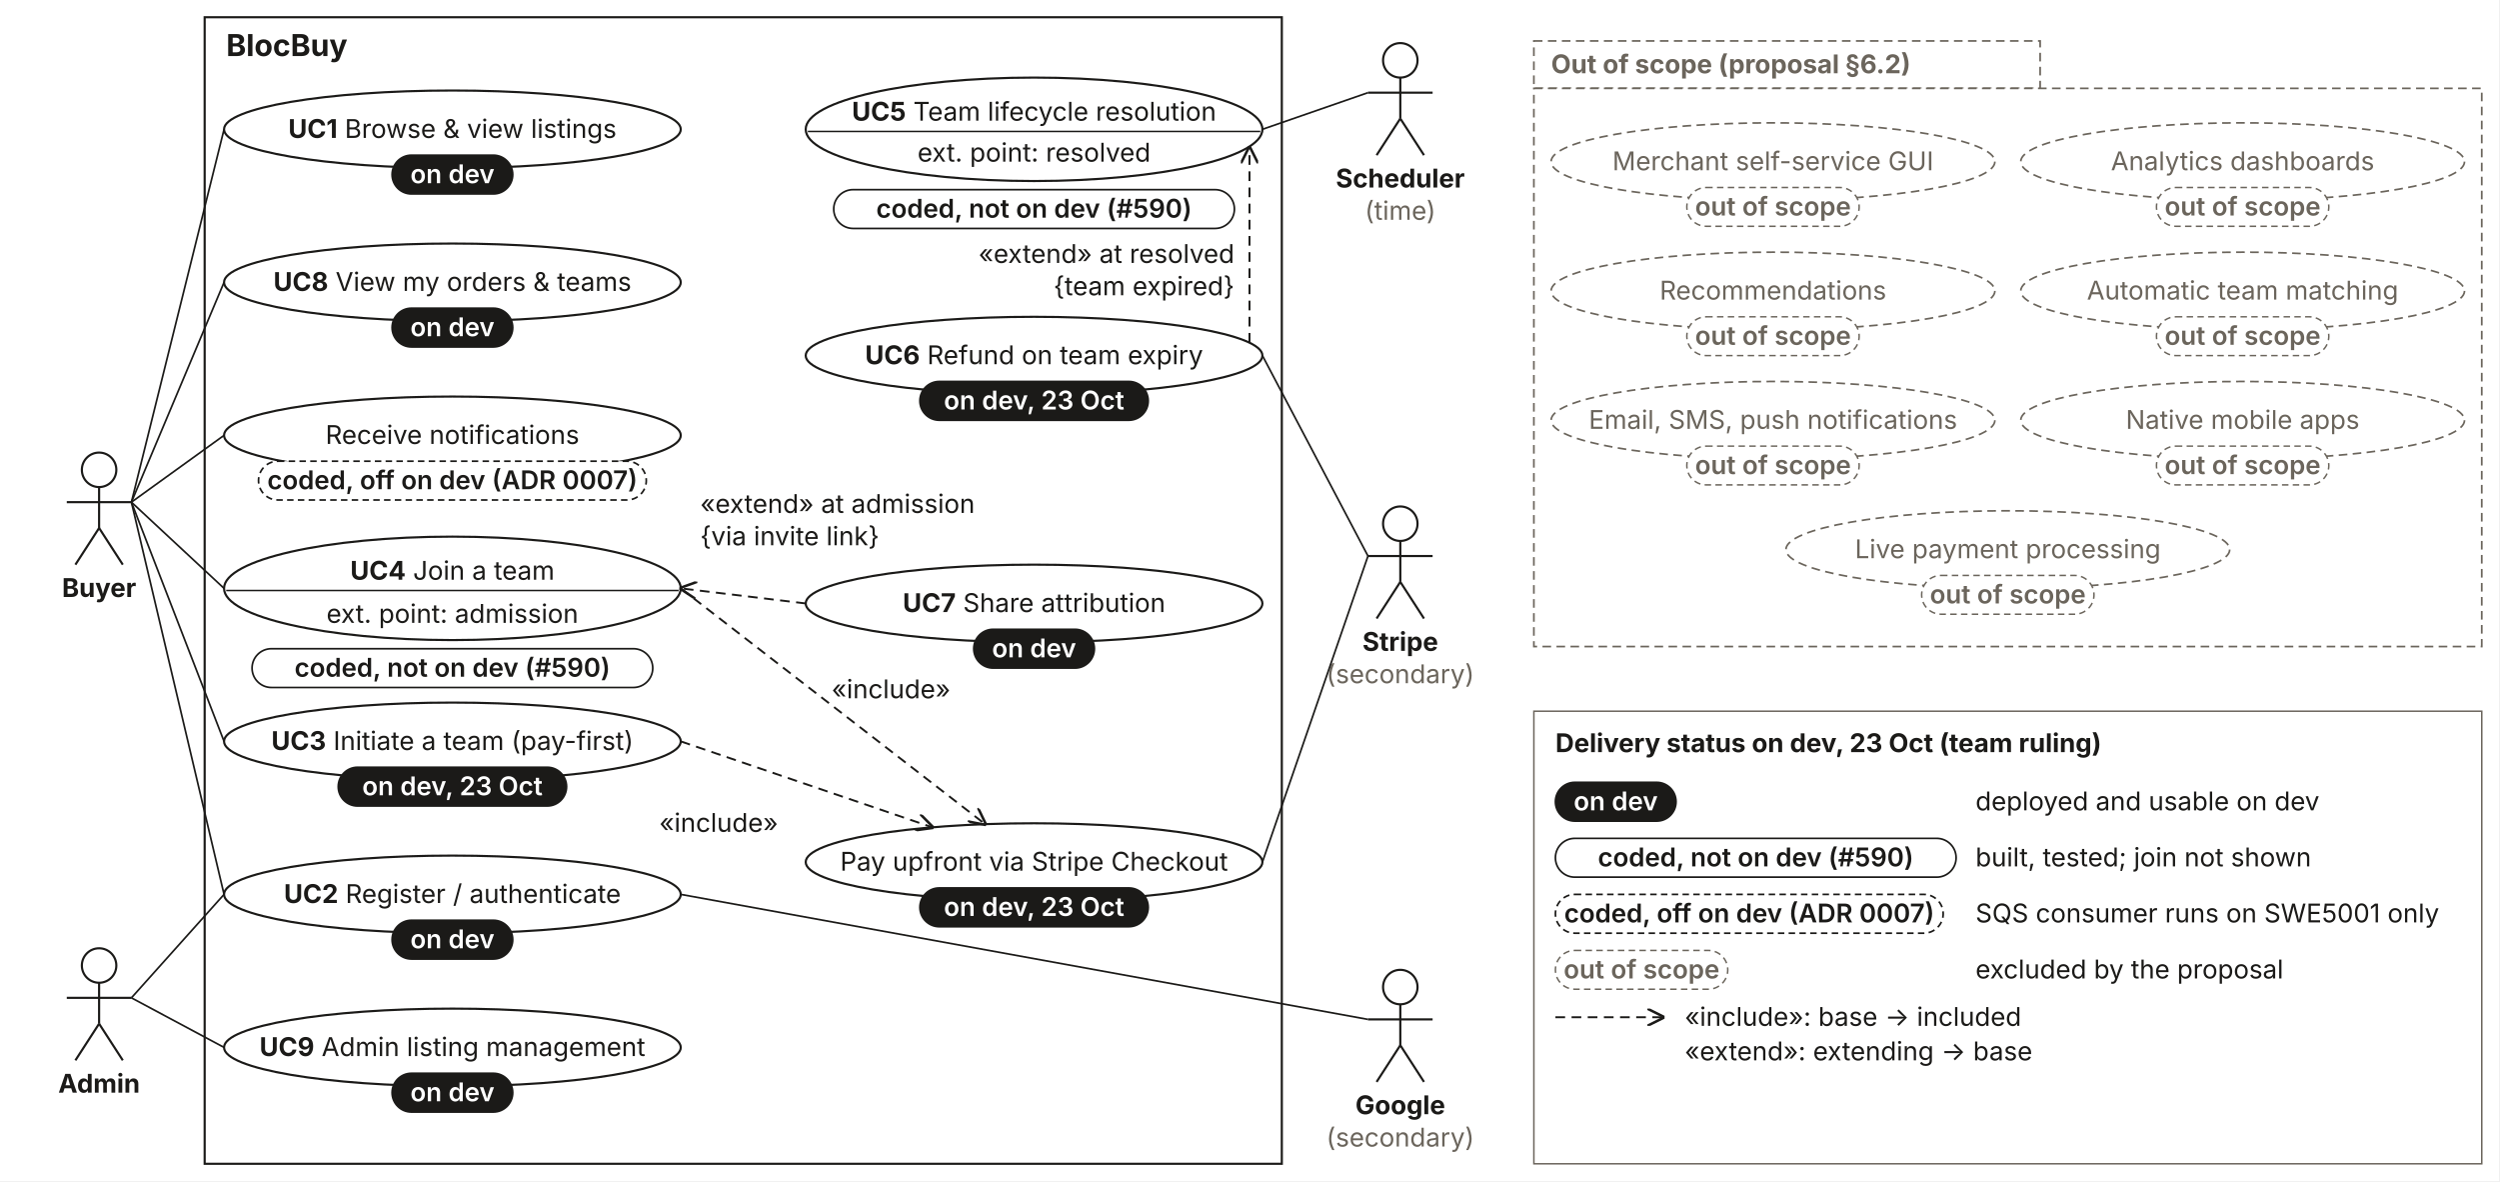
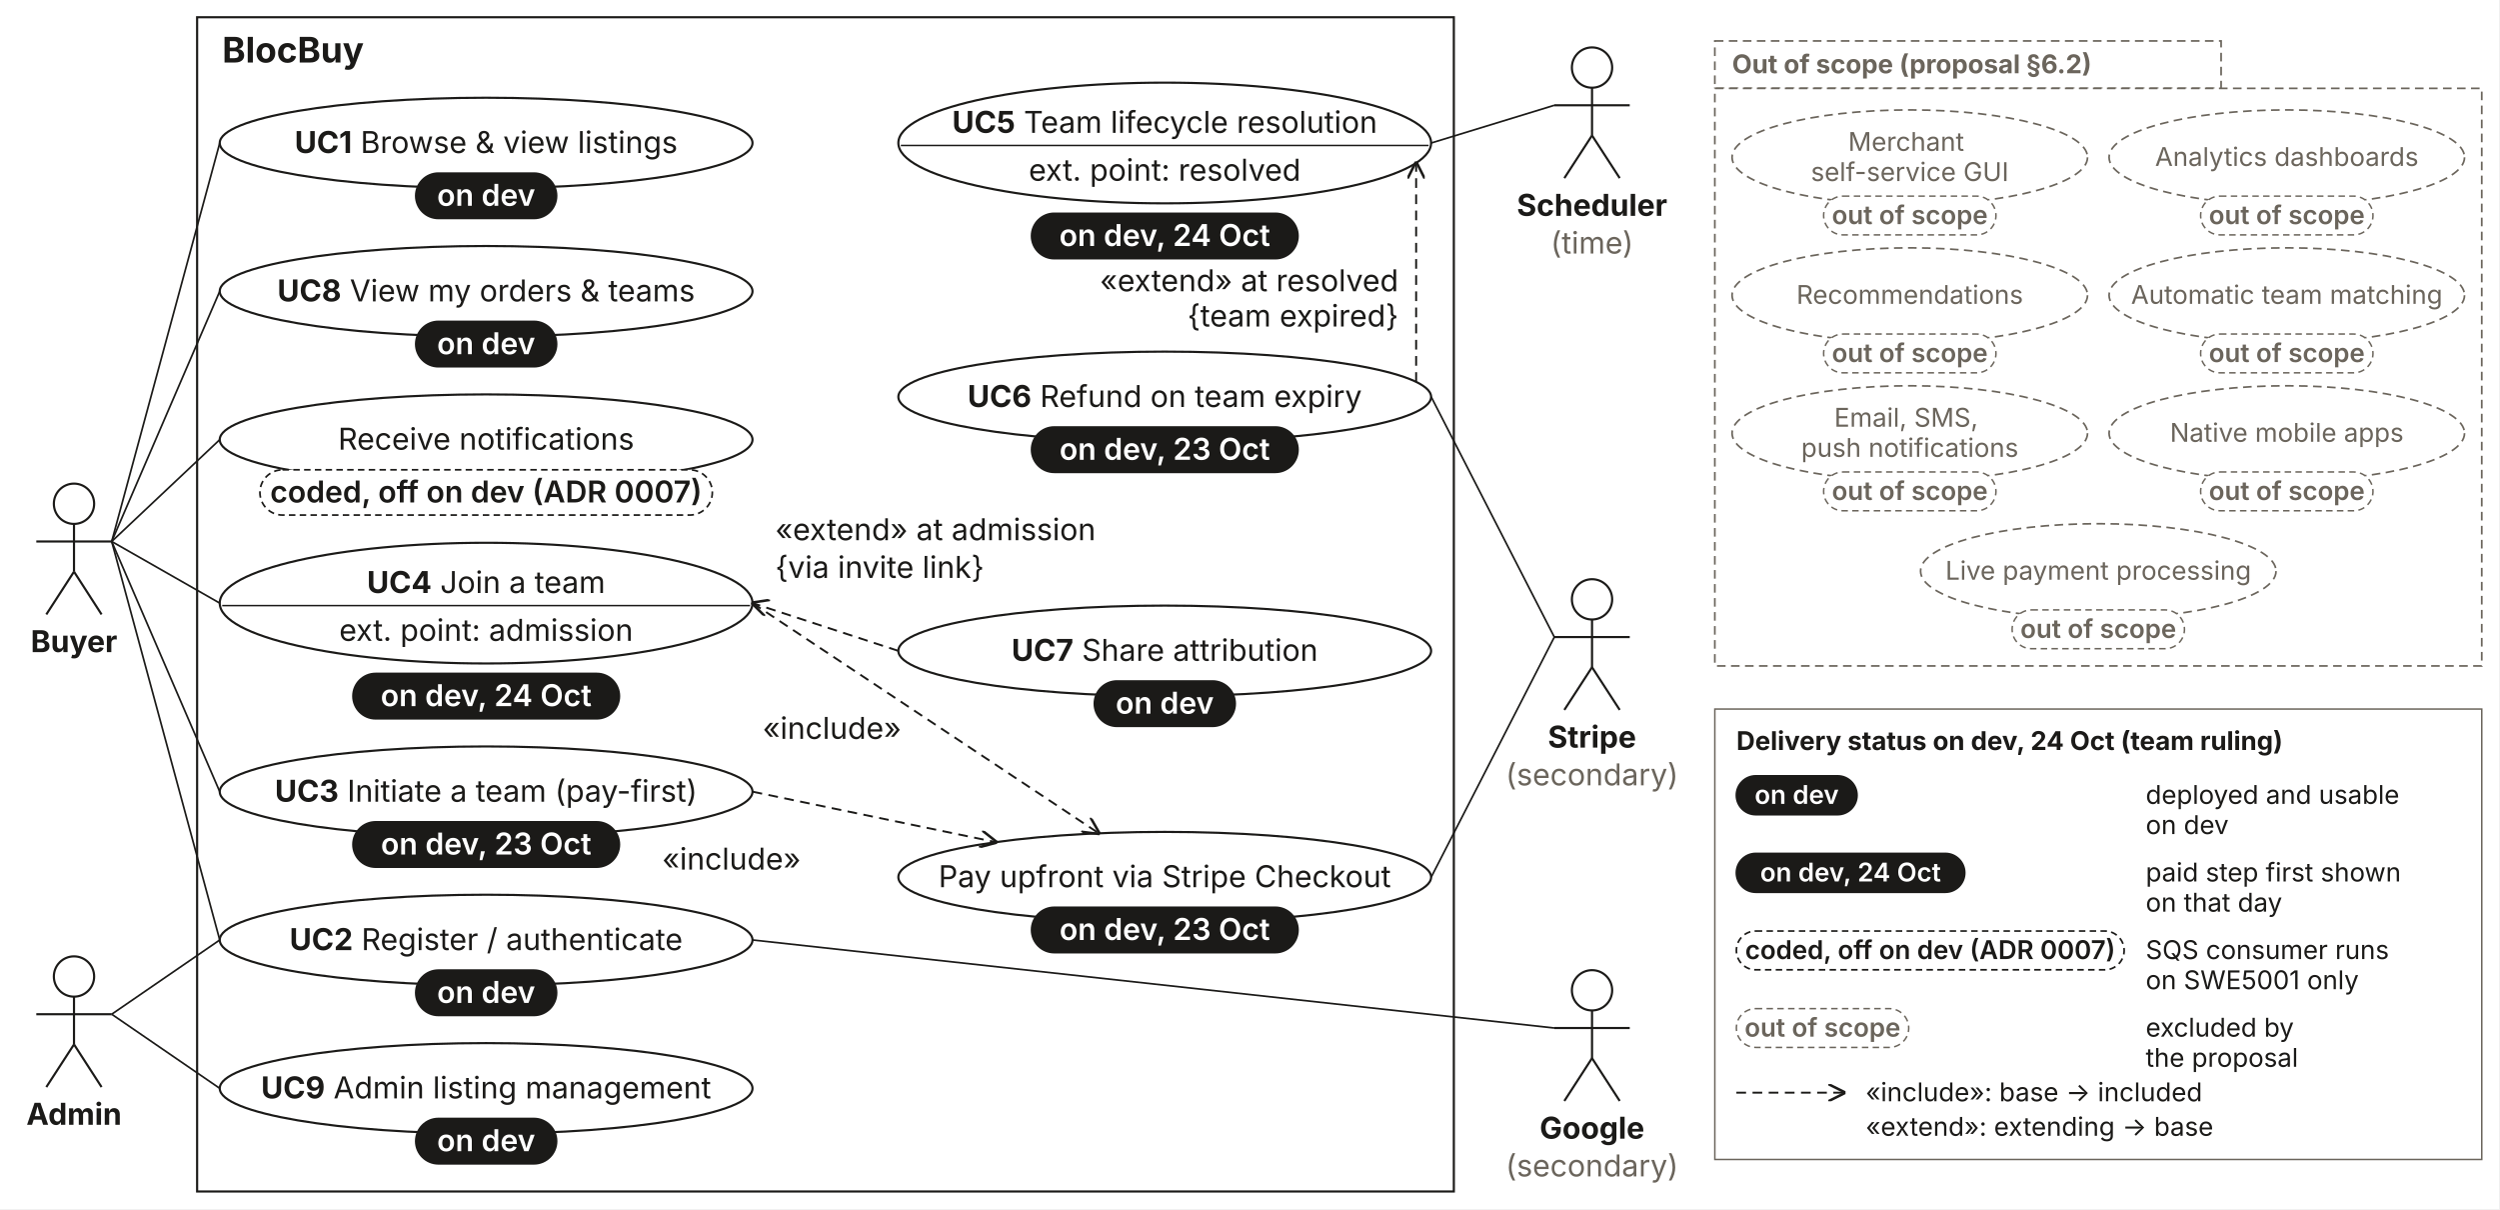
- <svg xmlns="http://www.w3.org/2000/svg" width="2320" height="1096" viewBox="0 0 2320 1096" font-family="Inter, Helvetica, Arial, sans-serif">
+ <svg xmlns="http://www.w3.org/2000/svg" width="2320" height="1122" viewBox="0 0 2320 1122" font-family="Inter, Helvetica, Arial, sans-serif">
  <defs>
    <marker id="ucdOpen" viewBox="0 0 12 12" refX="11" refY="6" markerWidth="16" markerHeight="16" markerUnits="userSpaceOnUse" orient="auto-start-reverse">
      <path d="M0,0 L12,6 L0,12" fill="none" stroke="#1B1A18" stroke-width="1.8" />
    </marker>
    <marker id="ucdOpenRed" viewBox="0 0 12 12" refX="11" refY="6" markerWidth="16" markerHeight="16" markerUnits="userSpaceOnUse" orient="auto-start-reverse">
      <path d="M0,0 L12,6 L0,12" fill="none" stroke="#E8402A" stroke-width="1.8" />
    </marker>
    <marker id="ucdOpenGrey" viewBox="0 0 12 12" refX="11" refY="6" markerWidth="16" markerHeight="16" markerUnits="userSpaceOnUse" orient="auto-start-reverse">
      <path d="M0,0 L12,6 L0,12" fill="none" stroke="#6B655C" stroke-width="1.8" />
    </marker>
    <marker id="ucdFill" viewBox="0 0 12 12" refX="11" refY="6" markerWidth="16" markerHeight="16" markerUnits="userSpaceOnUse" orient="auto-start-reverse">
      <path d="M0,0 L12,6 L0,12 Z" fill="#1B1A18" />
    </marker>
    <marker id="ucdFillRed" viewBox="0 0 12 12" refX="11" refY="6" markerWidth="16" markerHeight="16" markerUnits="userSpaceOnUse" orient="auto-start-reverse">
      <path d="M0,0 L12,6 L0,12 Z" fill="#E8402A" />
    </marker>
    <marker id="ucdFillBlue" viewBox="0 0 12 12" refX="11" refY="6" markerWidth="16" markerHeight="16" markerUnits="userSpaceOnUse" orient="auto-start-reverse">
      <path d="M0,0 L12,6 L0,12 Z" fill="#3E5CD9" />
    </marker>
  </defs>
-   <rect x="0" y="0" width="2320" height="1096" fill="#FFFFFF" />
-   <rect x="190" y="16" width="1000" height="1064" fill="#FFFFFF" stroke="#1B1A18" stroke-width="2" />
-   <text x="210" y="52" font-size="28" font-weight="700" text-anchor="start" fill="#1B1A18">BlocBuy</text>
-   <ellipse cx="420" cy="120" rx="212" ry="36" fill="#FFFFFF" stroke="#1B1A18" stroke-width="2" />
-   <text x="420" y="128" font-size="24" text-anchor="middle" fill="#1B1A18">
+   <rect x="0" y="0" width="2320" height="1122" fill="#FFFFFF" />
+   <rect x="183" y="16" width="1166.7" height="1089.7" fill="#FFFFFF" stroke="#1B1A18" stroke-width="2" />
+   <text x="206.3" y="58" font-size="32.7" font-weight="700" text-anchor="start" fill="#1B1A18">BlocBuy</text>
+   <ellipse cx="451.3" cy="132.7" rx="247.3" ry="42" fill="#FFFFFF" stroke="#1B1A18" stroke-width="2" />
+   <text x="451.3" y="142" font-size="28" text-anchor="middle" fill="#1B1A18">
    <tspan font-weight="700">UC1</tspan> Browse &amp; view listings</text>
-   <rect x="364" y="144" width="112" height="36" rx="18" fill="#1B1A18" stroke="#1B1A18" stroke-width="1.6" />
-   <text x="420" y="170" font-size="24" font-weight="600" text-anchor="middle" fill="#FFFFFF">on dev</text>
-   <ellipse cx="420" cy="262" rx="212" ry="36" fill="#FFFFFF" stroke="#1B1A18" stroke-width="2" />
-   <text x="420" y="270" font-size="24" text-anchor="middle" fill="#1B1A18">
+   <rect x="386" y="160.7" width="130.7" height="42" rx="21" fill="#1B1A18" stroke="#1B1A18" stroke-width="1.6" />
+   <text x="451.3" y="191" font-size="28" font-weight="600" text-anchor="middle" fill="#FFFFFF">on dev</text>
+   <ellipse cx="451.3" cy="270.3" rx="247.3" ry="42" fill="#FFFFFF" stroke="#1B1A18" stroke-width="2" />
+   <text x="451.3" y="279.7" font-size="28" text-anchor="middle" fill="#1B1A18">
    <tspan font-weight="700">UC8</tspan> View my orders &amp; teams</text>
-   <rect x="364" y="286" width="112" height="36" rx="18" fill="#1B1A18" stroke="#1B1A18" stroke-width="1.6" />
-   <text x="420" y="312" font-size="24" font-weight="600" text-anchor="middle" fill="#FFFFFF">on dev</text>
-   <ellipse cx="420" cy="404" rx="212" ry="36" fill="#FFFFFF" stroke="#1B1A18" stroke-width="2" />
-   <text x="420" y="412" font-size="24" text-anchor="middle" fill="#1B1A18">Receive notifications</text>
-   <rect x="240" y="428" width="360" height="36" rx="18" fill="#FFFFFF" stroke="#1B1A18" stroke-width="1.6" stroke-dasharray="6 4" />
-   <text x="420" y="454" font-size="24" font-weight="600" text-anchor="middle" fill="#1B1A18">coded, off on dev (ADR 0007)</text>
-   <ellipse cx="420" cy="546" rx="212" ry="48" fill="#FFFFFF" stroke="#1B1A18" stroke-width="2" />
-   <text x="420" y="538" font-size="24" text-anchor="middle" fill="#1B1A18">
+   <rect x="386" y="298.3" width="130.7" height="42" rx="21" fill="#1B1A18" stroke="#1B1A18" stroke-width="1.6" />
+   <text x="451.3" y="328.7" font-size="28" font-weight="600" text-anchor="middle" fill="#FFFFFF">on dev</text>
+   <ellipse cx="451.3" cy="408" rx="247.3" ry="42" fill="#FFFFFF" stroke="#1B1A18" stroke-width="2" />
+   <text x="451.3" y="417.3" font-size="28" text-anchor="middle" fill="#1B1A18">Receive notifications</text>
+   <rect x="241.3" y="436" width="420" height="42" rx="21" fill="#FFFFFF" stroke="#1B1A18" stroke-width="1.6" stroke-dasharray="6 4" />
+   <text x="451.3" y="466.3" font-size="28" font-weight="600" text-anchor="middle" fill="#1B1A18">coded, off on dev (ADR 0007)</text>
+   <ellipse cx="451.3" cy="559.7" rx="247.3" ry="56" fill="#FFFFFF" stroke="#1B1A18" stroke-width="2" />
+   <text x="451.3" y="550.3" font-size="28" text-anchor="middle" fill="#1B1A18">
    <tspan font-weight="700">UC4</tspan> Join a team</text>
-   <line x1="210" y1="548" x2="630" y2="548" stroke="#1B1A18" stroke-width="1.4" />
-   <text x="420" y="578" font-size="24" text-anchor="middle" fill="#1B1A18">ext. point: admission</text>
-   <rect x="234" y="602" width="372" height="36" rx="18" fill="#FFFFFF" stroke="#1B1A18" stroke-width="1.6" />
-   <text x="420" y="628" font-size="24" font-weight="600" text-anchor="middle" fill="#1B1A18">coded, not on dev (#590)</text>
-   <ellipse cx="420" cy="688" rx="212" ry="36" fill="#FFFFFF" stroke="#1B1A18" stroke-width="2" />
-   <text x="420" y="696" font-size="24" text-anchor="middle" fill="#1B1A18">
+   <line x1="206.3" y1="562" x2="696.3" y2="562" stroke="#1B1A18" stroke-width="1.4" />
+   <text x="451.3" y="594.7" font-size="28" text-anchor="middle" fill="#1B1A18">ext. point: admission</text>
+   <rect x="327.7" y="625" width="247.3" height="42" rx="21" fill="#1B1A18" stroke="#1B1A18" stroke-width="1.6" />
+   <text x="451.3" y="655.3" font-size="28" font-weight="600" text-anchor="middle" fill="#FFFFFF">on dev, 24 Oct</text>
+   <ellipse cx="451.3" cy="734.7" rx="247.3" ry="42" fill="#FFFFFF" stroke="#1B1A18" stroke-width="2" />
+   <text x="451.3" y="744" font-size="28" text-anchor="middle" fill="#1B1A18">
    <tspan font-weight="700">UC3</tspan> Initiate a team (pay-first)</text>
-   <rect x="314" y="712" width="212" height="36" rx="18" fill="#1B1A18" stroke="#1B1A18" stroke-width="1.6" />
-   <text x="420" y="738" font-size="24" font-weight="600" text-anchor="middle" fill="#FFFFFF">on dev, 23 Oct</text>
-   <ellipse cx="420" cy="830" rx="212" ry="36" fill="#FFFFFF" stroke="#1B1A18" stroke-width="2" />
-   <text x="420" y="838" font-size="24" text-anchor="middle" fill="#1B1A18">
+   <rect x="327.7" y="762.7" width="247.3" height="42" rx="21" fill="#1B1A18" stroke="#1B1A18" stroke-width="1.6" />
+   <text x="451.3" y="793" font-size="28" font-weight="600" text-anchor="middle" fill="#FFFFFF">on dev, 23 Oct</text>
+   <ellipse cx="451.3" cy="872.3" rx="247.3" ry="42" fill="#FFFFFF" stroke="#1B1A18" stroke-width="2" />
+   <text x="451.3" y="881.7" font-size="28" text-anchor="middle" fill="#1B1A18">
    <tspan font-weight="700">UC2</tspan> Register / authenticate</text>
-   <rect x="364" y="854" width="112" height="36" rx="18" fill="#1B1A18" stroke="#1B1A18" stroke-width="1.6" />
-   <text x="420" y="880" font-size="24" font-weight="600" text-anchor="middle" fill="#FFFFFF">on dev</text>
-   <ellipse cx="420" cy="972" rx="212" ry="36" fill="#FFFFFF" stroke="#1B1A18" stroke-width="2" />
-   <text x="420" y="980" font-size="24" text-anchor="middle" fill="#1B1A18">
+   <rect x="386" y="900.3" width="130.7" height="42" rx="21" fill="#1B1A18" stroke="#1B1A18" stroke-width="1.6" />
+   <text x="451.3" y="930.7" font-size="28" font-weight="600" text-anchor="middle" fill="#FFFFFF">on dev</text>
+   <ellipse cx="451.3" cy="1010" rx="247.3" ry="42" fill="#FFFFFF" stroke="#1B1A18" stroke-width="2" />
+   <text x="451.3" y="1019.3" font-size="28" text-anchor="middle" fill="#1B1A18">
    <tspan font-weight="700">UC9</tspan> Admin listing management</text>
-   <rect x="364" y="996" width="112" height="36" rx="18" fill="#1B1A18" stroke="#1B1A18" stroke-width="1.6" />
-   <text x="420" y="1022" font-size="24" font-weight="600" text-anchor="middle" fill="#FFFFFF">on dev</text>
-   <ellipse cx="960" cy="120" rx="212" ry="48" fill="#FFFFFF" stroke="#1B1A18" stroke-width="2" />
-   <text x="960" y="112" font-size="24" text-anchor="middle" fill="#1B1A18">
+   <rect x="386" y="1038" width="130.7" height="42" rx="21" fill="#1B1A18" stroke="#1B1A18" stroke-width="1.6" />
+   <text x="451.3" y="1068.3" font-size="28" font-weight="600" text-anchor="middle" fill="#FFFFFF">on dev</text>
+   <ellipse cx="1081.3" cy="132.7" rx="247.3" ry="56" fill="#FFFFFF" stroke="#1B1A18" stroke-width="2" />
+   <text x="1081.3" y="123.3" font-size="28" text-anchor="middle" fill="#1B1A18">
    <tspan font-weight="700">UC5</tspan> Team lifecycle resolution</text>
-   <line x1="750" y1="122" x2="1170" y2="122" stroke="#1B1A18" stroke-width="1.4" />
-   <text x="960" y="150" font-size="24" text-anchor="middle" fill="#1B1A18">ext. point: resolved</text>
-   <rect x="774" y="176" width="372" height="36" rx="18" fill="#FFFFFF" stroke="#1B1A18" stroke-width="1.6" />
-   <text x="960" y="202" font-size="24" font-weight="600" text-anchor="middle" fill="#1B1A18">coded, not on dev (#590)</text>
-   <ellipse cx="960" cy="330" rx="212" ry="36" fill="#FFFFFF" stroke="#1B1A18" stroke-width="2" />
-   <text x="960" y="338" font-size="24" text-anchor="middle" fill="#1B1A18">
+   <line x1="836.3" y1="135" x2="1326.3" y2="135" stroke="#1B1A18" stroke-width="1.4" />
+   <text x="1081.3" y="167.7" font-size="28" text-anchor="middle" fill="#1B1A18">ext. point: resolved</text>
+   <rect x="957.7" y="198" width="247.3" height="42" rx="21" fill="#1B1A18" stroke="#1B1A18" stroke-width="1.6" />
+   <text x="1081.3" y="228.3" font-size="28" font-weight="600" text-anchor="middle" fill="#FFFFFF">on dev, 24 Oct</text>
+   <ellipse cx="1081.3" cy="368.3" rx="247.3" ry="42" fill="#FFFFFF" stroke="#1B1A18" stroke-width="2" />
+   <text x="1081.3" y="377.7" font-size="28" text-anchor="middle" fill="#1B1A18">
    <tspan font-weight="700">UC6</tspan> Refund on team expiry</text>
-   <rect x="854" y="354" width="212" height="36" rx="18" fill="#1B1A18" stroke="#1B1A18" stroke-width="1.6" />
-   <text x="960" y="380" font-size="24" font-weight="600" text-anchor="middle" fill="#FFFFFF">on dev, 23 Oct</text>
-   <ellipse cx="960" cy="560" rx="212" ry="36" fill="#FFFFFF" stroke="#1B1A18" stroke-width="2" />
-   <text x="960" y="568" font-size="24" text-anchor="middle" fill="#1B1A18">
+   <rect x="957.7" y="396.3" width="247.3" height="42" rx="21" fill="#1B1A18" stroke="#1B1A18" stroke-width="1.6" />
+   <text x="1081.3" y="426.7" font-size="28" font-weight="600" text-anchor="middle" fill="#FFFFFF">on dev, 23 Oct</text>
+   <ellipse cx="1081.3" cy="604" rx="247.3" ry="42" fill="#FFFFFF" stroke="#1B1A18" stroke-width="2" />
+   <text x="1081.3" y="613.3" font-size="28" text-anchor="middle" fill="#1B1A18">
    <tspan font-weight="700">UC7</tspan> Share attribution</text>
-   <rect x="904" y="584" width="112" height="36" rx="18" fill="#1B1A18" stroke="#1B1A18" stroke-width="1.6" />
-   <text x="960" y="610" font-size="24" font-weight="600" text-anchor="middle" fill="#FFFFFF">on dev</text>
-   <ellipse cx="960" cy="800" rx="212" ry="36" fill="#FFFFFF" stroke="#1B1A18" stroke-width="2" />
-   <text x="960" y="808" font-size="24" text-anchor="middle" fill="#1B1A18">Pay upfront via Stripe Checkout</text>
-   <rect x="854" y="824" width="212" height="36" rx="18" fill="#1B1A18" stroke="#1B1A18" stroke-width="1.6" />
-   <text x="960" y="850" font-size="24" font-weight="600" text-anchor="middle" fill="#FFFFFF">on dev, 23 Oct</text>
-   <line x1="632" y1="546" x2="914.591" y2="764.836" stroke="#1B1A18" stroke-width="1.8" stroke-dasharray="9 6" marker-end="url(#ucdOpen)" />
-   <text x="772" y="648" font-size="24" text-anchor="start" fill="#1B1A18">«include»</text>
-   <line x1="632" y1="688" x2="865.6" y2="767.766" stroke="#1B1A18" stroke-width="1.8" stroke-dasharray="9 6" marker-end="url(#ucdOpen)" />
-   <text x="612" y="772" font-size="24" text-anchor="start" fill="#1B1A18">«include»</text>
-   <line x1="748" y1="560" x2="632" y2="546" stroke="#1B1A18" stroke-width="1.8" stroke-dasharray="9 6" marker-end="url(#ucdOpen)" />
-   <text x="650" y="476" font-size="24" text-anchor="start" fill="#1B1A18">«extend» at admission</text>
-   <text x="650" y="506" font-size="24" text-anchor="start" fill="#1B1A18">{via invite link}</text>
-   <line x1="1160" y1="318" x2="1160" y2="137" stroke="#1B1A18" stroke-width="1.8" stroke-dasharray="9 6" marker-end="url(#ucdOpen)" />
-   <text x="1146" y="244" font-size="24" text-anchor="end" fill="#1B1A18">«extend» at resolved</text>
-   <text x="1146" y="274" font-size="24" text-anchor="end" fill="#1B1A18">{team expired}</text>
-   <g stroke="#1B1A18" stroke-width="2" fill="none">
-     <circle cx="92" cy="436" r="16" fill="#FFFFFF" />
-     <line x1="92" y1="452" x2="92" y2="490" />
-     <line x1="62" y1="466" x2="122" y2="466" />
-     <line x1="92" y1="490" x2="70" y2="524" />
-     <line x1="92" y1="490" x2="114" y2="524" />
-   </g>
-   <text x="92" y="554" font-size="24" font-weight="700" text-anchor="middle" fill="#1B1A18">Buyer</text>
-   <g stroke="#1B1A18" stroke-width="2" fill="none">
-     <circle cx="92" cy="896" r="16" fill="#FFFFFF" />
-     <line x1="92" y1="912" x2="92" y2="950" />
-     <line x1="62" y1="926" x2="122" y2="926" />
-     <line x1="92" y1="950" x2="70" y2="984" />
-     <line x1="92" y1="950" x2="114" y2="984" />
-   </g>
-   <text x="92" y="1014" font-size="24" font-weight="700" text-anchor="middle" fill="#1B1A18">Admin</text>
-   <line x1="122" y1="466" x2="208" y2="120" stroke="#1B1A18" stroke-width="1.6" />
-   <line x1="122" y1="466" x2="208" y2="262" stroke="#1B1A18" stroke-width="1.6" />
-   <line x1="122" y1="466" x2="208" y2="404" stroke="#1B1A18" stroke-width="1.6" />
-   <line x1="122" y1="466" x2="208" y2="546" stroke="#1B1A18" stroke-width="1.6" />
-   <line x1="122" y1="466" x2="208" y2="688" stroke="#1B1A18" stroke-width="1.6" />
-   <line x1="122" y1="466" x2="208" y2="830" stroke="#1B1A18" stroke-width="1.6" />
-   <line x1="122" y1="926" x2="208" y2="830" stroke="#1B1A18" stroke-width="1.6" />
-   <line x1="122" y1="926" x2="208" y2="972" stroke="#1B1A18" stroke-width="1.6" />
-   <g stroke="#1B1A18" stroke-width="2" fill="none">
-     <circle cx="1300" cy="56" r="16" fill="#FFFFFF" />
-     <line x1="1300" y1="72" x2="1300" y2="110" />
-     <line x1="1270" y1="86" x2="1330" y2="86" />
-     <line x1="1300" y1="110" x2="1278" y2="144" />
-     <line x1="1300" y1="110" x2="1322" y2="144" />
-   </g>
-   <text x="1300" y="174" font-size="24" font-weight="700" text-anchor="middle" fill="#1B1A18">Scheduler</text>
-   <text x="1300" y="204" font-size="24" text-anchor="middle" fill="#6B655C">(time)</text>
-   <line x1="1270" y1="86" x2="1172" y2="120" stroke="#1B1A18" stroke-width="1.6" />
-   <g stroke="#1B1A18" stroke-width="2" fill="none">
-     <circle cx="1300" cy="486" r="16" fill="#FFFFFF" />
-     <line x1="1300" y1="502" x2="1300" y2="540" />
-     <line x1="1270" y1="516" x2="1330" y2="516" />
-     <line x1="1300" y1="540" x2="1278" y2="574" />
-     <line x1="1300" y1="540" x2="1322" y2="574" />
-   </g>
-   <text x="1300" y="604" font-size="24" font-weight="700" text-anchor="middle" fill="#1B1A18">Stripe</text>
-   <text x="1300" y="634" font-size="24" text-anchor="middle" fill="#6B655C">(secondary)</text>
-   <line x1="1270" y1="516" x2="1172" y2="330" stroke="#1B1A18" stroke-width="1.6" />
-   <line x1="1270" y1="516" x2="1172" y2="800" stroke="#1B1A18" stroke-width="1.6" />
-   <g stroke="#1B1A18" stroke-width="2" fill="none">
-     <circle cx="1300" cy="916" r="16" fill="#FFFFFF" />
-     <line x1="1300" y1="932" x2="1300" y2="970" />
-     <line x1="1270" y1="946" x2="1330" y2="946" />
-     <line x1="1300" y1="970" x2="1278" y2="1004" />
-     <line x1="1300" y1="970" x2="1322" y2="1004" />
-   </g>
-   <text x="1300" y="1034" font-size="24" font-weight="700" text-anchor="middle" fill="#1B1A18">Google</text>
-   <text x="1300" y="1064" font-size="24" text-anchor="middle" fill="#6B655C">(secondary)</text>
-   <line x1="1270" y1="946" x2="632" y2="830" stroke="#1B1A18" stroke-width="1.6" />
-   <rect x="1424" y="38" width="470" height="44" fill="#FFFFFF" stroke="#6B655C" stroke-width="1.6" stroke-dasharray="8 5" />
-   <text x="1440" y="68" font-size="24" font-weight="700" text-anchor="start" fill="#6B655C">Out of scope (proposal §6.2)</text>
-   <rect x="1424" y="82" width="880" height="518" fill="#FFFFFF" stroke="#6B655C" stroke-width="1.6" stroke-dasharray="8 5" />
-   <ellipse cx="1646" cy="150" rx="206" ry="36" fill="#FFFFFF" stroke="#6B655C" stroke-width="1.6" stroke-dasharray="8 5" />
-   <text x="1646" y="158" font-size="24" text-anchor="middle" fill="#6B655C">Merchant self-service GUI</text>
-   <rect x="1566" y="174" width="160" height="36" rx="18" fill="#FFFFFF" stroke="#6B655C" stroke-width="1.4" stroke-dasharray="6 4" />
-   <text x="1646" y="200" font-size="24" font-weight="600" text-anchor="middle" fill="#6B655C">out of scope</text>
-   <ellipse cx="2082" cy="150" rx="206" ry="36" fill="#FFFFFF" stroke="#6B655C" stroke-width="1.6" stroke-dasharray="8 5" />
-   <text x="2082" y="158" font-size="24" text-anchor="middle" fill="#6B655C">Analytics dashboards</text>
-   <rect x="2002" y="174" width="160" height="36" rx="18" fill="#FFFFFF" stroke="#6B655C" stroke-width="1.4" stroke-dasharray="6 4" />
-   <text x="2082" y="200" font-size="24" font-weight="600" text-anchor="middle" fill="#6B655C">out of scope</text>
-   <ellipse cx="1646" cy="270" rx="206" ry="36" fill="#FFFFFF" stroke="#6B655C" stroke-width="1.6" stroke-dasharray="8 5" />
-   <text x="1646" y="278" font-size="24" text-anchor="middle" fill="#6B655C">Recommendations</text>
-   <rect x="1566" y="294" width="160" height="36" rx="18" fill="#FFFFFF" stroke="#6B655C" stroke-width="1.4" stroke-dasharray="6 4" />
-   <text x="1646" y="320" font-size="24" font-weight="600" text-anchor="middle" fill="#6B655C">out of scope</text>
-   <ellipse cx="2082" cy="270" rx="206" ry="36" fill="#FFFFFF" stroke="#6B655C" stroke-width="1.6" stroke-dasharray="8 5" />
-   <text x="2082" y="278" font-size="24" text-anchor="middle" fill="#6B655C">Automatic team matching</text>
-   <rect x="2002" y="294" width="160" height="36" rx="18" fill="#FFFFFF" stroke="#6B655C" stroke-width="1.4" stroke-dasharray="6 4" />
-   <text x="2082" y="320" font-size="24" font-weight="600" text-anchor="middle" fill="#6B655C">out of scope</text>
-   <ellipse cx="1646" cy="390" rx="206" ry="36" fill="#FFFFFF" stroke="#6B655C" stroke-width="1.6" stroke-dasharray="8 5" />
-   <text x="1646" y="398" font-size="24" text-anchor="middle" fill="#6B655C">Email, SMS, push notifications</text>
-   <rect x="1566" y="414" width="160" height="36" rx="18" fill="#FFFFFF" stroke="#6B655C" stroke-width="1.4" stroke-dasharray="6 4" />
-   <text x="1646" y="440" font-size="24" font-weight="600" text-anchor="middle" fill="#6B655C">out of scope</text>
-   <ellipse cx="2082" cy="390" rx="206" ry="36" fill="#FFFFFF" stroke="#6B655C" stroke-width="1.6" stroke-dasharray="8 5" />
-   <text x="2082" y="398" font-size="24" text-anchor="middle" fill="#6B655C">Native mobile apps</text>
-   <rect x="2002" y="414" width="160" height="36" rx="18" fill="#FFFFFF" stroke="#6B655C" stroke-width="1.4" stroke-dasharray="6 4" />
-   <text x="2082" y="440" font-size="24" font-weight="600" text-anchor="middle" fill="#6B655C">out of scope</text>
-   <ellipse cx="1864.0" cy="510" rx="206" ry="36" fill="#FFFFFF" stroke="#6B655C" stroke-width="1.6" stroke-dasharray="8 5" />
-   <text x="1864" y="518" font-size="24" text-anchor="middle" fill="#6B655C">Live payment processing</text>
-   <rect x="1784" y="534" width="160" height="36" rx="18" fill="#FFFFFF" stroke="#6B655C" stroke-width="1.4" stroke-dasharray="6 4" />
-   <text x="1864" y="560" font-size="24" font-weight="600" text-anchor="middle" fill="#6B655C">out of scope</text>
-   <rect x="1424" y="660" width="880" height="420" fill="#FFFFFF" stroke="#6B655C" stroke-width="1.4" />
-   <text x="1444" y="698" font-size="24" font-weight="700" text-anchor="start" fill="#1B1A18">Delivery status on dev, 23 Oct (team ruling)</text>
-   <rect x="1444" y="726" width="112" height="36" rx="18" fill="#1B1A18" stroke="#1B1A18" stroke-width="1.6" />
-   <text x="1500" y="752" font-size="24" font-weight="600" text-anchor="middle" fill="#FFFFFF">on dev</text>
-   <text x="1834" y="752" font-size="24" text-anchor="start" fill="#1B1A18">deployed and usable on dev</text>
-   <rect x="1444" y="778" width="372" height="36" rx="18" fill="#FFFFFF" stroke="#1B1A18" stroke-width="1.6" />
-   <text x="1630" y="804" font-size="24" font-weight="600" text-anchor="middle" fill="#1B1A18">coded, not on dev (#590)</text>
-   <text x="1834" y="804" font-size="24" text-anchor="start" fill="#1B1A18">built, tested; join not shown</text>
-   <rect x="1444" y="830" width="360" height="36" rx="18" fill="#FFFFFF" stroke="#1B1A18" stroke-width="1.6" stroke-dasharray="6 4" />
-   <text x="1624" y="856" font-size="24" font-weight="600" text-anchor="middle" fill="#1B1A18">coded, off on dev (ADR 0007)</text>
-   <text x="1834" y="856" font-size="24" text-anchor="start" fill="#1B1A18">SQS consumer runs on SWE5001 only</text>
-   <rect x="1444" y="882" width="160" height="36" rx="18" fill="#FFFFFF" stroke="#6B655C" stroke-width="1.4" stroke-dasharray="6 4" />
-   <text x="1524" y="908" font-size="24" font-weight="600" text-anchor="middle" fill="#6B655C">out of scope</text>
-   <text x="1834" y="908" font-size="24" text-anchor="start" fill="#1B1A18">excluded by the proposal</text>
-   <line x1="1444" y1="944" x2="1544" y2="944" stroke="#1B1A18" stroke-width="1.8" stroke-dasharray="9 6" marker-end="url(#ucdOpen)" />
-   <text x="1564" y="952" font-size="24" text-anchor="start" fill="#1B1A18">«include»: base → included</text>
-   <text x="1564" y="984" font-size="24" text-anchor="start" fill="#1B1A18">«extend»: extending → base</text>
+   <rect x="1016" y="632" width="130.7" height="42" rx="21" fill="#1B1A18" stroke="#1B1A18" stroke-width="1.6" />
+   <text x="1081.3" y="662.3" font-size="28" font-weight="600" text-anchor="middle" fill="#FFFFFF">on dev</text>
+   <ellipse cx="1081.3" cy="814" rx="247.3" ry="42" fill="#FFFFFF" stroke="#1B1A18" stroke-width="2" />
+   <text x="1081.3" y="823.3" font-size="28" text-anchor="middle" fill="#1B1A18">Pay upfront via Stripe Checkout</text>
+   <rect x="957.7" y="842" width="247.3" height="42" rx="21" fill="#1B1A18" stroke="#1B1A18" stroke-width="1.6" />
+   <text x="1081.3" y="872.3" font-size="28" font-weight="600" text-anchor="middle" fill="#FFFFFF">on dev, 23 Oct</text>
+   <line x1="698.7" y1="559.7" x2="1020.1" y2="773.3" stroke="#1B1A18" stroke-width="1.8" stroke-dasharray="9 6" marker-end="url(#ucdOpen)" />
+   <text x="708" y="685.7" font-size="28" text-anchor="start" fill="#1B1A18">«include»</text>
+   <line x1="698.7" y1="734.7" x2="924.6" y2="781.5" stroke="#1B1A18" stroke-width="1.8" stroke-dasharray="9 6" marker-end="url(#ucdOpen)" />
+   <text x="614.7" y="807" font-size="28" text-anchor="start" fill="#1B1A18">«include»</text>
+   <line x1="834" y1="604" x2="698.7" y2="559.7" stroke="#1B1A18" stroke-width="1.8" stroke-dasharray="9 6" marker-end="url(#ucdOpen)" />
+   <text x="719.7" y="501.3" font-size="28" text-anchor="start" fill="#1B1A18">«extend» at admission</text>
+   <text x="719.7" y="536.3" font-size="28" text-anchor="start" fill="#1B1A18">{via invite link}</text>
+   <line x1="1314.7" y1="354.4" x2="1314.7" y2="151.2" stroke="#1B1A18" stroke-width="1.8" stroke-dasharray="9 6" marker-end="url(#ucdOpen)" />
+   <text x="1298.3" y="270.3" font-size="28" text-anchor="end" fill="#1B1A18">«extend» at resolved</text>
+   <text x="1298.3" y="303" font-size="28" text-anchor="end" fill="#1B1A18">{team expired}</text>
+   <g stroke="#1B1A18" stroke-width="2" fill="none">
+     <circle cx="68.7" cy="467.5" r="18.7" fill="#FFFFFF" />
+     <line x1="68.7" y1="486.2" x2="68.7" y2="530.5" />
+     <line x1="33.7" y1="502.5" x2="103.7" y2="502.5" />
+     <line x1="68.7" y1="530.5" x2="43" y2="570.2" />
+     <line x1="68.7" y1="530.5" x2="94.3" y2="570.2" />
+   </g>
+   <text x="68.7" y="605.2" font-size="28" font-weight="700" text-anchor="middle" fill="#1B1A18">Buyer</text>
+   <g stroke="#1B1A18" stroke-width="2" fill="none">
+     <circle cx="68.7" cy="906.2" r="18.7" fill="#FFFFFF" />
+     <line x1="68.7" y1="924.8" x2="68.7" y2="969.2" />
+     <line x1="33.7" y1="941.2" x2="103.7" y2="941.2" />
+     <line x1="68.7" y1="969.2" x2="43" y2="1008.8" />
+     <line x1="68.7" y1="969.2" x2="94.3" y2="1008.8" />
+   </g>
+   <text x="68.7" y="1043.8" font-size="28" font-weight="700" text-anchor="middle" fill="#1B1A18">Admin</text>
+   <line x1="103.7" y1="502.5" x2="204" y2="132.7" stroke="#1B1A18" stroke-width="1.6" />
+   <line x1="103.7" y1="502.5" x2="204" y2="270.3" stroke="#1B1A18" stroke-width="1.6" />
+   <line x1="103.7" y1="502.5" x2="204" y2="408" stroke="#1B1A18" stroke-width="1.6" />
+   <line x1="103.7" y1="502.5" x2="204" y2="559.7" stroke="#1B1A18" stroke-width="1.6" />
+   <line x1="103.7" y1="502.5" x2="204" y2="734.7" stroke="#1B1A18" stroke-width="1.6" />
+   <line x1="103.7" y1="502.5" x2="204" y2="872.3" stroke="#1B1A18" stroke-width="1.6" />
+   <line x1="103.7" y1="941.2" x2="204" y2="872.3" stroke="#1B1A18" stroke-width="1.6" />
+   <line x1="103.7" y1="941.2" x2="204" y2="1010" stroke="#1B1A18" stroke-width="1.6" />
+   <g stroke="#1B1A18" stroke-width="2" fill="none">
+     <circle cx="1478" cy="62.7" r="18.7" fill="#FFFFFF" />
+     <line x1="1478" y1="81.3" x2="1478" y2="125.7" />
+     <line x1="1443" y1="97.7" x2="1513" y2="97.7" />
+     <line x1="1478" y1="125.7" x2="1452.3" y2="165.3" />
+     <line x1="1478" y1="125.7" x2="1503.7" y2="165.3" />
+   </g>
+   <text x="1478" y="200.3" font-size="28" font-weight="700" text-anchor="middle" fill="#1B1A18">Scheduler</text>
+   <text x="1478" y="235.3" font-size="28" text-anchor="middle" fill="#6B655C">(time)</text>
+   <line x1="1443" y1="97.7" x2="1328.7" y2="132.7" stroke="#1B1A18" stroke-width="1.6" />
+   <g stroke="#1B1A18" stroke-width="2" fill="none">
+     <circle cx="1478" cy="556.2" r="18.7" fill="#FFFFFF" />
+     <line x1="1478" y1="574.8" x2="1478" y2="619.2" />
+     <line x1="1443" y1="591.2" x2="1513" y2="591.2" />
+     <line x1="1478" y1="619.2" x2="1452.3" y2="658.8" />
+     <line x1="1478" y1="619.2" x2="1503.7" y2="658.8" />
+   </g>
+   <text x="1478" y="693.8" font-size="28" font-weight="700" text-anchor="middle" fill="#1B1A18">Stripe</text>
+   <text x="1478" y="728.8" font-size="28" text-anchor="middle" fill="#6B655C">(secondary)</text>
+   <line x1="1443" y1="591.2" x2="1328.7" y2="368.3" stroke="#1B1A18" stroke-width="1.6" />
+   <line x1="1443" y1="591.2" x2="1328.7" y2="814" stroke="#1B1A18" stroke-width="1.6" />
+   <g stroke="#1B1A18" stroke-width="2" fill="none">
+     <circle cx="1478" cy="919" r="18.7" fill="#FFFFFF" />
+     <line x1="1478" y1="937.7" x2="1478" y2="982" />
+     <line x1="1443" y1="954" x2="1513" y2="954" />
+     <line x1="1478" y1="982" x2="1452.3" y2="1021.7" />
+     <line x1="1478" y1="982" x2="1503.7" y2="1021.7" />
+   </g>
+   <text x="1478" y="1056.7" font-size="28" font-weight="700" text-anchor="middle" fill="#1B1A18">Google</text>
+   <text x="1478" y="1091.7" font-size="28" text-anchor="middle" fill="#6B655C">(secondary)</text>
+   <line x1="1443" y1="954" x2="698.7" y2="872.3" stroke="#1B1A18" stroke-width="1.6" />
+   <rect x="1592" y="38" width="470" height="44" fill="#FFFFFF" stroke="#6B655C" stroke-width="1.6" stroke-dasharray="8 5" />
+   <text x="1608" y="68" font-size="24" font-weight="700" text-anchor="start" fill="#6B655C">Out of scope (proposal §6.2)</text>
+   <rect x="1592" y="82" width="712" height="536" fill="#FFFFFF" stroke="#6B655C" stroke-width="1.6" stroke-dasharray="8 5" />
+   <ellipse cx="1773" cy="146" rx="165" ry="44" fill="#FFFFFF" stroke="#6B655C" stroke-width="1.6" stroke-dasharray="8 5" />
+   <text x="1773" y="140" font-size="24" text-anchor="middle" fill="#6B655C">
+     <tspan x="1773">Merchant</tspan>
+     <tspan x="1773" dy="28">self-service GUI</tspan>
+   </text>
+   <rect x="1693" y="182" width="160" height="36" rx="18" fill="#FFFFFF" stroke="#6B655C" stroke-width="1.4" stroke-dasharray="6 4" />
+   <text x="1773" y="208" font-size="24" font-weight="600" text-anchor="middle" fill="#6B655C">out of scope</text>
+   <ellipse cx="2123" cy="146" rx="165" ry="44" fill="#FFFFFF" stroke="#6B655C" stroke-width="1.6" stroke-dasharray="8 5" />
+   <text x="2123" y="154" font-size="24" text-anchor="middle" fill="#6B655C">Analytics dashboards</text>
+   <rect x="2043" y="182" width="160" height="36" rx="18" fill="#FFFFFF" stroke="#6B655C" stroke-width="1.4" stroke-dasharray="6 4" />
+   <text x="2123" y="208" font-size="24" font-weight="600" text-anchor="middle" fill="#6B655C">out of scope</text>
+   <ellipse cx="1773" cy="274" rx="165" ry="44" fill="#FFFFFF" stroke="#6B655C" stroke-width="1.6" stroke-dasharray="8 5" />
+   <text x="1773" y="282" font-size="24" text-anchor="middle" fill="#6B655C">Recommendations</text>
+   <rect x="1693" y="310" width="160" height="36" rx="18" fill="#FFFFFF" stroke="#6B655C" stroke-width="1.4" stroke-dasharray="6 4" />
+   <text x="1773" y="336" font-size="24" font-weight="600" text-anchor="middle" fill="#6B655C">out of scope</text>
+   <ellipse cx="2123" cy="274" rx="165" ry="44" fill="#FFFFFF" stroke="#6B655C" stroke-width="1.6" stroke-dasharray="8 5" />
+   <text x="2123" y="282" font-size="24" text-anchor="middle" fill="#6B655C">Automatic team matching</text>
+   <rect x="2043" y="310" width="160" height="36" rx="18" fill="#FFFFFF" stroke="#6B655C" stroke-width="1.4" stroke-dasharray="6 4" />
+   <text x="2123" y="336" font-size="24" font-weight="600" text-anchor="middle" fill="#6B655C">out of scope</text>
+   <ellipse cx="1773" cy="402" rx="165" ry="44" fill="#FFFFFF" stroke="#6B655C" stroke-width="1.6" stroke-dasharray="8 5" />
+   <text x="1773" y="396" font-size="24" text-anchor="middle" fill="#6B655C">
+     <tspan x="1773">Email, SMS,</tspan>
+     <tspan x="1773" dy="28">push notifications</tspan>
+   </text>
+   <rect x="1693" y="438" width="160" height="36" rx="18" fill="#FFFFFF" stroke="#6B655C" stroke-width="1.4" stroke-dasharray="6 4" />
+   <text x="1773" y="464" font-size="24" font-weight="600" text-anchor="middle" fill="#6B655C">out of scope</text>
+   <ellipse cx="2123" cy="402" rx="165" ry="44" fill="#FFFFFF" stroke="#6B655C" stroke-width="1.6" stroke-dasharray="8 5" />
+   <text x="2123" y="410" font-size="24" text-anchor="middle" fill="#6B655C">Native mobile apps</text>
+   <rect x="2043" y="438" width="160" height="36" rx="18" fill="#FFFFFF" stroke="#6B655C" stroke-width="1.4" stroke-dasharray="6 4" />
+   <text x="2123" y="464" font-size="24" font-weight="600" text-anchor="middle" fill="#6B655C">out of scope</text>
+   <ellipse cx="1948" cy="530" rx="165" ry="44" fill="#FFFFFF" stroke="#6B655C" stroke-width="1.6" stroke-dasharray="8 5" />
+   <text x="1948" y="538" font-size="24" text-anchor="middle" fill="#6B655C">Live payment processing</text>
+   <rect x="1868" y="566" width="160" height="36" rx="18" fill="#FFFFFF" stroke="#6B655C" stroke-width="1.4" stroke-dasharray="6 4" />
+   <text x="1948" y="592" font-size="24" font-weight="600" text-anchor="middle" fill="#6B655C">out of scope</text>
+   <rect x="1592" y="658" width="712" height="418" fill="#FFFFFF" stroke="#6B655C" stroke-width="1.4" />
+   <text x="1612" y="696" font-size="24" font-weight="700" text-anchor="start" fill="#1B1A18">Delivery status on dev, 24 Oct (team ruling)</text>
+   <rect x="1612" y="720" width="112" height="36" rx="18" fill="#1B1A18" stroke="#1B1A18" stroke-width="1.6" />
+   <text x="1668" y="746" font-size="24" font-weight="600" text-anchor="middle" fill="#FFFFFF">on dev</text>
+   <text x="1992" y="746" font-size="24" text-anchor="start" fill="#1B1A18">
+     <tspan x="1992">deployed and usable</tspan>
+     <tspan x="1992" dy="28">on dev</tspan>
+   </text>
+   <rect x="1612" y="792" width="212" height="36" rx="18" fill="#1B1A18" stroke="#1B1A18" stroke-width="1.6" />
+   <text x="1718" y="818" font-size="24" font-weight="600" text-anchor="middle" fill="#FFFFFF">on dev, 24 Oct</text>
+   <text x="1992" y="818" font-size="24" text-anchor="start" fill="#1B1A18">
+     <tspan x="1992">paid step first shown</tspan>
+     <tspan x="1992" dy="28">on that day</tspan>
+   </text>
+   <rect x="1612" y="864" width="360" height="36" rx="18" fill="#FFFFFF" stroke="#1B1A18" stroke-width="1.6" stroke-dasharray="6 4" />
+   <text x="1792" y="890" font-size="24" font-weight="600" text-anchor="middle" fill="#1B1A18">coded, off on dev (ADR 0007)</text>
+   <text x="1992" y="890" font-size="24" text-anchor="start" fill="#1B1A18">
+     <tspan x="1992">SQS consumer runs</tspan>
+     <tspan x="1992" dy="28">on SWE5001 only</tspan>
+   </text>
+   <rect x="1612" y="936" width="160" height="36" rx="18" fill="#FFFFFF" stroke="#6B655C" stroke-width="1.4" stroke-dasharray="6 4" />
+   <text x="1692" y="962" font-size="24" font-weight="600" text-anchor="middle" fill="#6B655C">out of scope</text>
+   <text x="1992" y="962" font-size="24" text-anchor="start" fill="#1B1A18">
+     <tspan x="1992">excluded by</tspan>
+     <tspan x="1992" dy="28">the proposal</tspan>
+   </text>
+   <line x1="1612" y1="1014" x2="1712" y2="1014" stroke="#1B1A18" stroke-width="1.8" stroke-dasharray="9 6" marker-end="url(#ucdOpen)" />
+   <text x="1732" y="1022" font-size="24" text-anchor="start" fill="#1B1A18">«include»: base → included</text>
+   <text x="1732" y="1054" font-size="24" text-anchor="start" fill="#1B1A18">«extend»: extending → base</text>
</svg>
